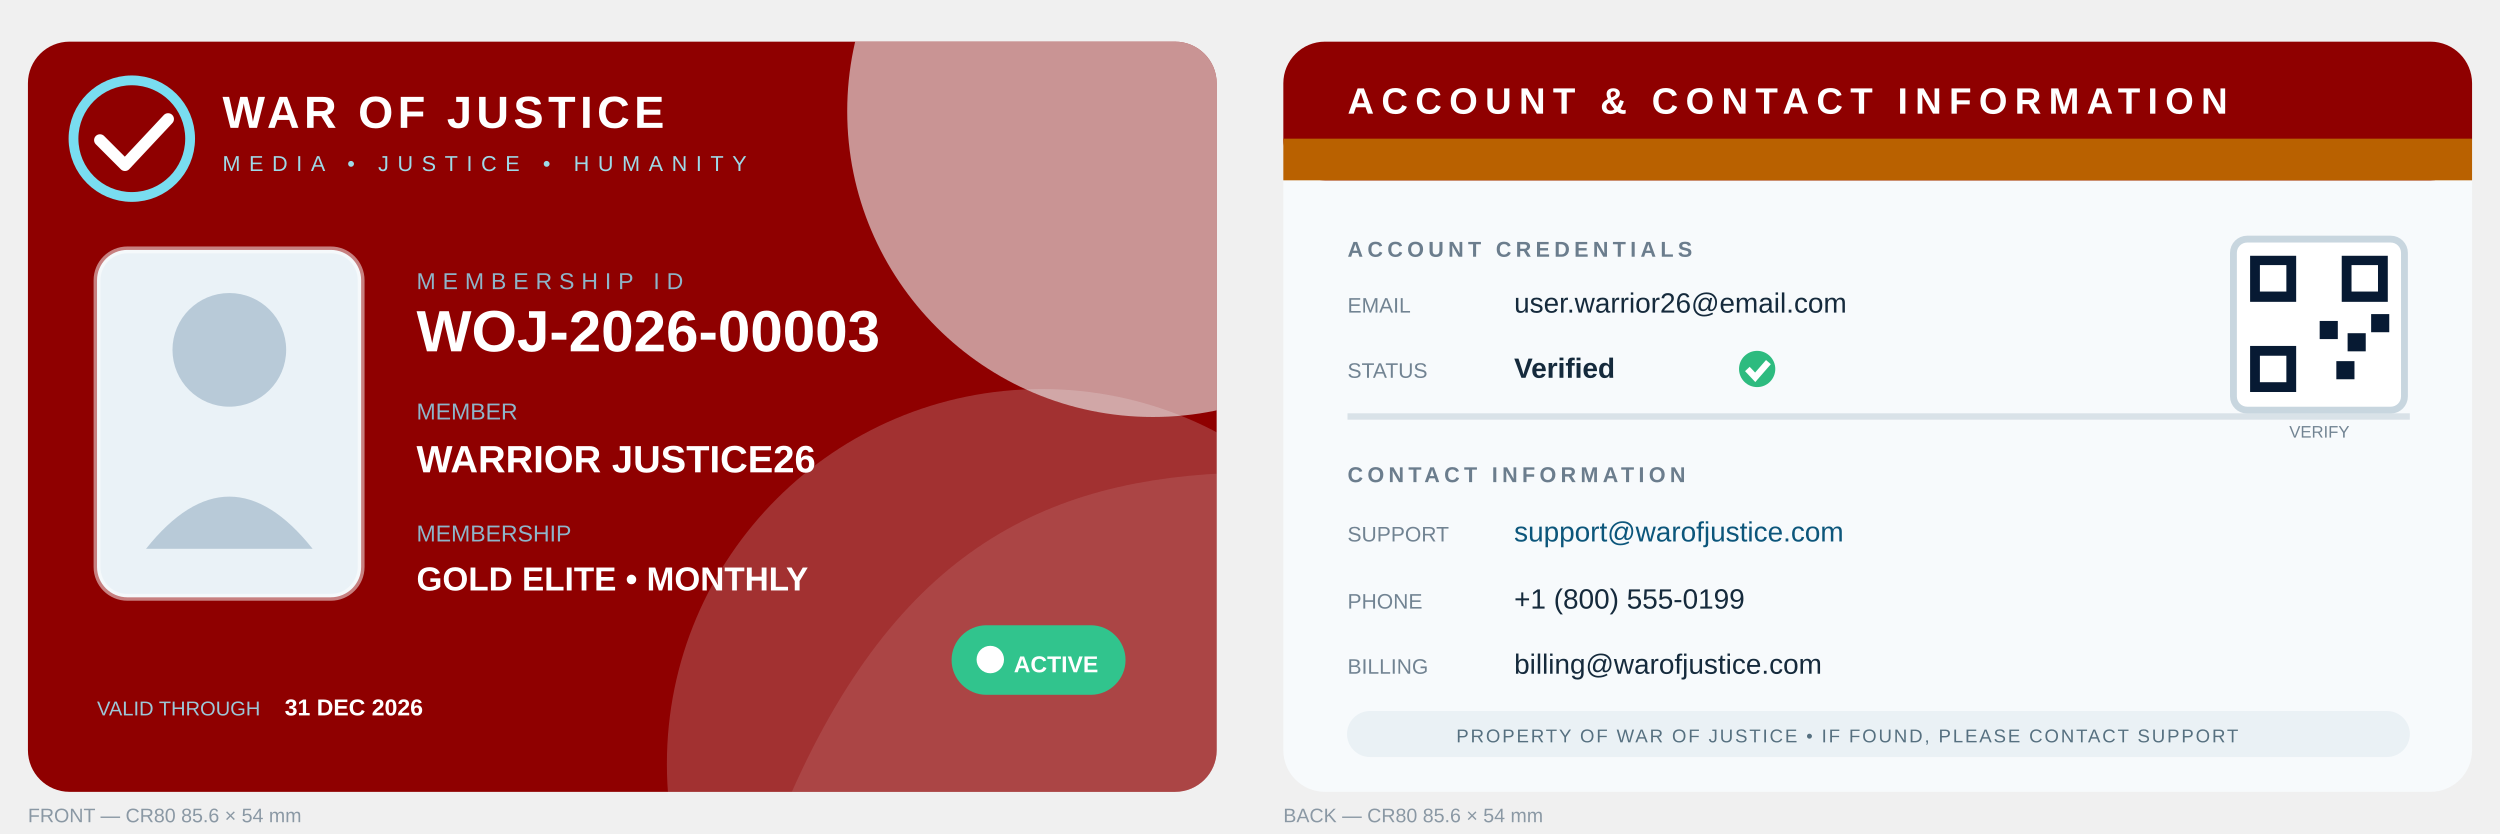
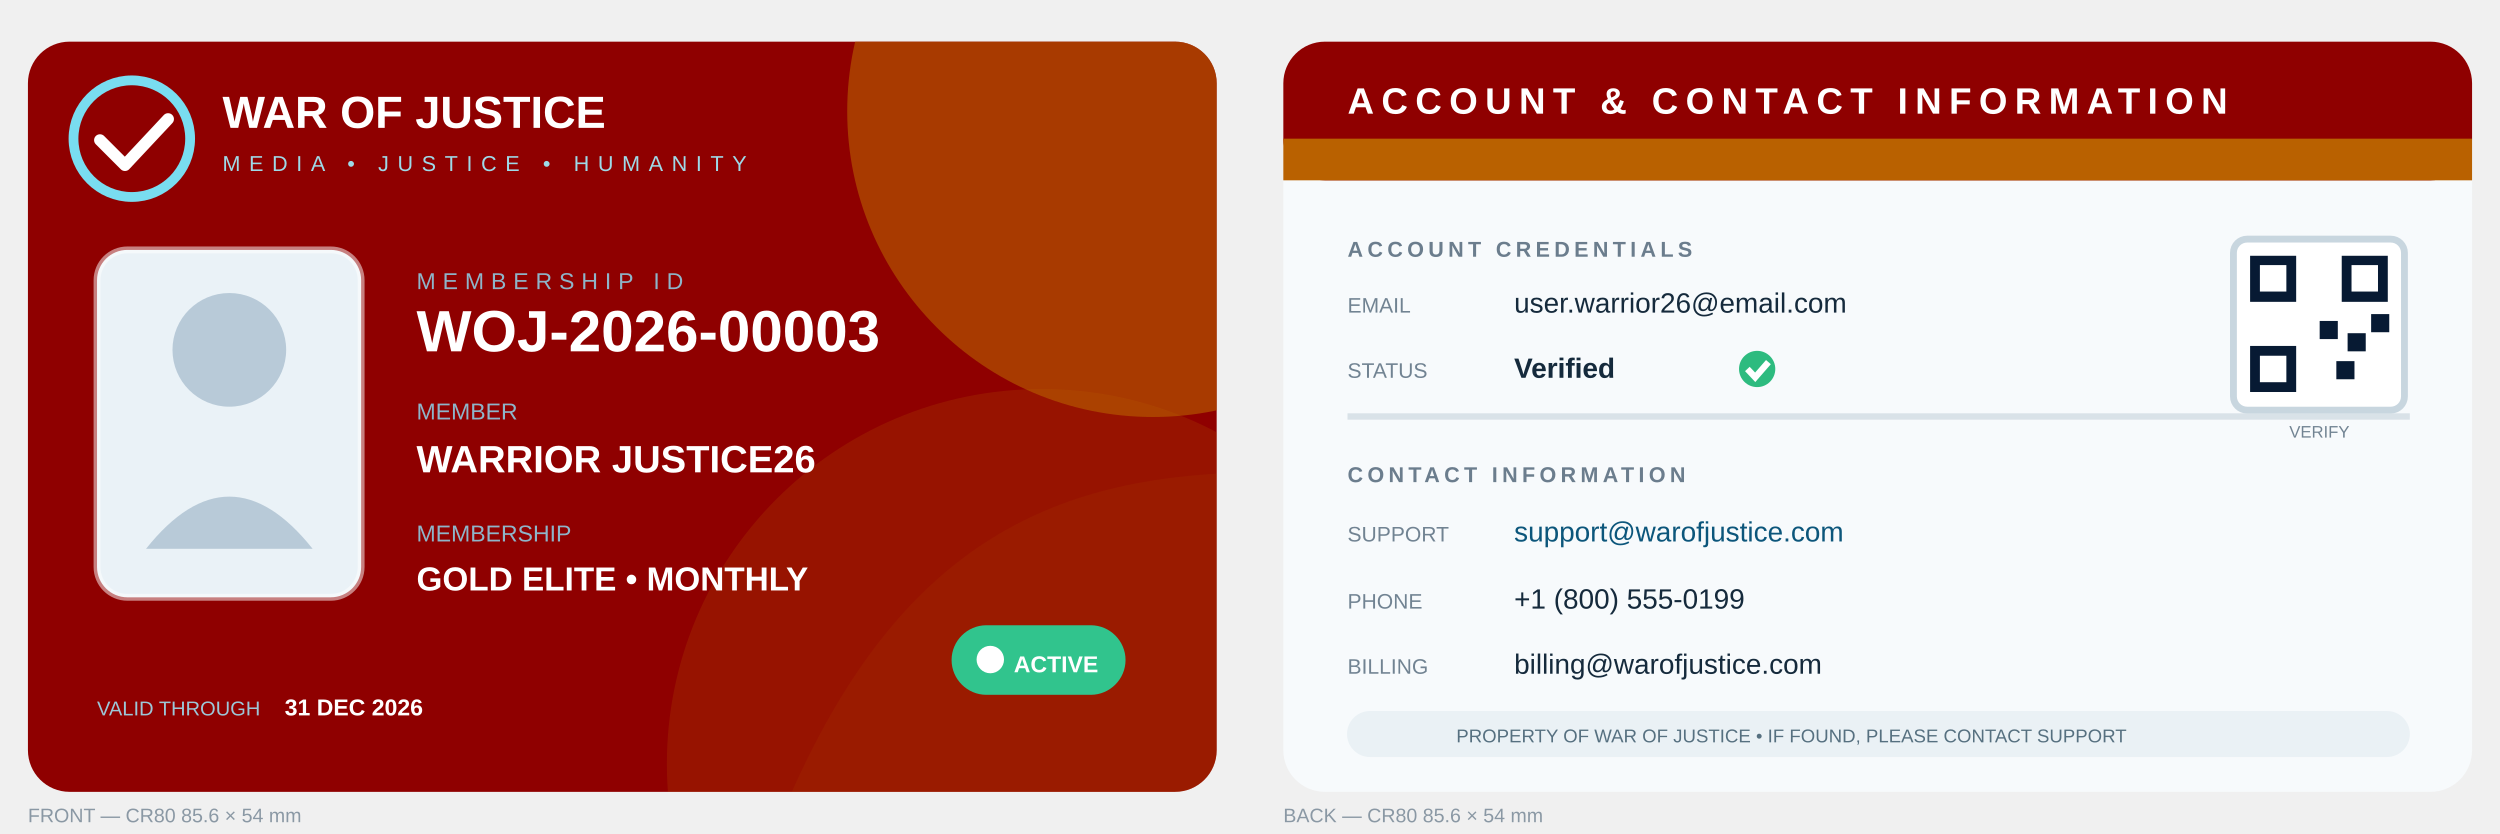
<svg xmlns="http://www.w3.org/2000/svg" id="Layer_1" version="1.1" viewBox="0 0 510.2 170.1">
  <defs>
    <style>
      .st0 {
-         font-size: 4.3px;
-       }
- 
-       .st0, .st1, .st2, .st3, .st4, .st5, .st6, .st7, .st8, .st9, .st10, .st11, .st12, .st13, .st14, .st15, .st16, .st17, .st18, .st19, .st20, .st21 {
+         font-size: 9.2px;
+         letter-spacing: 0em;
+       }
+ 
+       .st0, .st1, .st2, .st3, .st4, .st5, .st6, .st7, .st8, .st9, .st10, .st11, .st12, .st13, .st14, .st15, .st16, .st17, .st18, .st19, .st20, .st21, .st22 {
        isolation: isolate;
      }

-       .st0, .st4, .st6, .st9, .st10, .st12, .st13, .st14, .st18, .st19 {
-         font-family: ArialMT, Arial;
-       }
- 
-       .st0, .st10 {
-         fill: #718392;
-       }
- 
-       .st1 {
-         font-size: 6.8px;
-       }
- 
-       .st1, .st2, .st3, .st22, .st23, .st8, .st11, .st16, .st17, .st20 {
+       .st0, .st23, .st5, .st24, .st13, .st18, .st20, .st21 {
        fill: #fff;
      }

-       .st1, .st2, .st3, .st5, .st8, .st11, .st20, .st21 {
+       .st0, .st5, .st6, .st13, .st16, .st18, .st20, .st21 {
        font-family: Arial-BoldMT, Arial;
        font-weight: 700;
      }

-       .st24, .st25, .st26, .st27, .st28, .st29 {
+       .st25 {
+         stroke: #d9e2e8;
+       }
+ 
+       .st25, .st26, .st27, .st28, .st29, .st30 {
        fill: none;
      }

-       .st24, .st25, .st28 {
-         stroke: #fff;
-       }
- 
-       .st24, .st23, .st26, .st28, .st29 {
+       .st25, .st24, .st27, .st28, .st30 {
        stroke-miterlimit: 11.3;
      }

-       .st24, .st26 {
+       .st25, .st28 {
        stroke-width: 1.3px;
      }

+       .st1 {
+         fill: #0c567b;
+       }
+ 
+       .st1, .st2, .st3, .st4, .st9, .st10, .st11, .st12, .st15, .st19 {
+         font-family: ArialMT, Arial;
+       }
+ 
+       .st1, .st4, .st16 {
+         font-size: 5.7px;
+       }
+ 
      .st2 {
-         font-size: 7.5px;
-         letter-spacing: .2em;
-       }
- 
-       .st3, .st12, .st13 {
-         font-size: 4.7px;
-       }
- 
-       .st4, .st19, .st21 {
-         font-size: 5.7px;
-       }
- 
-       .st4, .st21 {
+         fill: #9edae8;
+         letter-spacing: .4em;
+       }
+ 
+       .st2, .st6 {
+         font-size: 4.4px;
+       }
+ 
+       .st3 {
+         font-size: 4.3px;
+       }
+ 
+       .st3, .st19 {
+         fill: #718392;
+       }
+ 
+       .st31 {
+         fill: #eaf1f5;
+       }
+ 
+       .st4, .st16 {
        fill: #152a3c;
      }

-       .st30 {
-         fill: #eaf1f5;
-       }
- 
      .st5 {
+         font-size: 6.8px;
+       }
+ 
+       .st32 {
+         fill: #31c48d;
+       }
+ 
+       .st24 {
+         stroke: #c8d6df;
+       }
+ 
+       .st24, .st30 {
+         stroke-width: 1.4px;
+       }
+ 
+       .st6 {
        fill: #6b7d8d;
        letter-spacing: .2em;
      }

-       .st5, .st18 {
-         font-size: 4.4px;
-       }
- 
-       .st6 {
-         fill: #567080;
-         font-size: 3.8px;
-         letter-spacing: .1em;
-       }
- 
-       .st31 {
-         fill: #31c48d;
-       }
- 
-       .st25 {
+       .st27 {
+         stroke: #79ddf0;
+         stroke-width: 2px;
+       }
+ 
+       .st33 {
+         fill: #8f0000;
+       }
+ 
+       .st34 {
+         fill: #071a33;
+       }
+ 
+       .st7 {
+         opacity: .6;
+       }
+ 
+       .st7, .st14, .st17, .st22 {
+         fill: #b96100;
+       }
+ 
+       .st35 {
+         fill: #b96100;
+       }
+ 
+       .st9 {
+         fill: #9cc7d8;
+         font-size: 4.1px;
+       }
+ 
+       .st10 {
+         fill: #8a98a4;
+         font-size: 4px;
+       }
+ 
+       .st11, .st12 {
+         fill: #8eb5c9;
+       }
+ 
+       .st11, .st12, .st20 {
+         font-size: 4.7px;
+       }
+ 
+       .st12 {
+         letter-spacing: .3em;
+       }
+ 
+       .st28, .st29, .st30 {
+         stroke: #fff;
+       }
+ 
+       .st36 {
+         fill: #b8cad8;
+       }
+ 
+       .st37 {
+         fill: #f7fafc;
+       }
+ 
+       .st13 {
+         font-size: 11.9px;
+       }
+ 
+       .st38 {
+         fill: #eaf2f7;
+       }
+ 
+       .st29 {
        stroke-linecap: round;
        stroke-linejoin: round;
        stroke-width: 2.4px;
      }

-       .st23 {
-         stroke: #c8d6df;
-       }
- 
-       .st23, .st28 {
-         stroke-width: 1.4px;
-       }
- 
-       .st26 {
-         stroke: #d9e2e8;
-       }
- 
-       .st28 {
+       .st14 {
+         opacity: 0;
+       }
+ 
+       .st15 {
+         fill: #567080;
+         font-size: 3.8px;
+         letter-spacing: 0em;
+       }
+ 
+       .st17 {
+         opacity: .2;
+       }
+ 
+       .st18 {
+         font-size: 7.8px;
+       }
+ 
+       .st30 {
        stroke-opacity: .5;
      }

-       .st29 {
-         stroke: #79ddf0;
-         stroke-width: 2px;
-       }
- 
-       .st7 {
-         opacity: .6;
-       }
- 
-       .st7, .st15 {
-         fill: #f0f7f7;
-       }
- 
-       .st32 {
-         fill: #071a33;
-       }
- 
-       .st33 {
-         fill: #b96100;
-       }
- 
-       .st8 {
-         font-size: 9.2px;
-         letter-spacing: .1em;
-       }
- 
-       .st9 {
-         fill: #9cc7d8;
-         font-size: 4.1px;
-       }
- 
-       .st10 {
+       .st19 {
        font-size: 3.4px;
      }

-       .st11 {
-         font-size: 7.8px;
-       }
- 
-       .st34 {
-         fill: #8f0000;
-       }
- 
-       .st12, .st13 {
-         fill: #8eb5c9;
-       }
- 
-       .st13 {
-         letter-spacing: .3em;
-       }
- 
-       .st14 {
-         fill: #8a98a4;
-         font-size: 4px;
-       }
- 
-       .st15 {
-         opacity: .2;
-       }
- 
-       .st35 {
-         fill: #b8cad8;
-       }
- 
-       .st36 {
-         fill: #f7fafc;
-       }
- 
-       .st16 {
+       .st39 {
+         clip-path: url(#clippath);
+       }
+ 
+       .st21 {
+         font-size: 7.5px;
+         letter-spacing: .2em;
+       }
+ 
+       .st40 {
+         fill: #2dbb7f;
+       }
+ 
+       .st22 {
        opacity: .1;
-       }
- 
-       .st37 {
-         fill: #eaf2f7;
-       }
- 
-       .st17 {
-         opacity: 0;
-       }
- 
-       .st18 {
-         fill: #9edae8;
-         letter-spacing: .4em;
-       }
- 
-       .st19 {
-         fill: #0c567b;
-       }
- 
-       .st38 {
-         clip-path: url(#clippath);
-       }
- 
-       .st20 {
-         font-size: 11.9px;
-       }
- 
-       .st39 {
-         fill: #2dbb7f;
      }
    </style>
    <clipPath id="clippath">
-       <rect class="st27" x="5.7" y="8.5" width="242.6" height="153.1" rx="8.5" ry="8.5" />
+       <rect class="st26" x="5.7" y="8.5" width="242.6" height="153.1" rx="8.5" ry="8.5" />
    </clipPath>
  </defs>
-   <rect class="st34" x="5.7" y="8.5" width="242.6" height="153.1" rx="8.5" ry="8.5" />
-   <g class="st38">
+   <rect class="st33" x="5.7" y="8.5" width="242.6" height="153.1" rx="8.5" ry="8.5" />
+   <g class="st39">
    <g>
      <circle class="st7" cx="235.3" cy="22.7" r="62.4" />
-       <circle class="st15" cx="212.6" cy="155.9" r="76.5" />
-       <path class="st17" d="M164.4,8.5h85v90.7c-28.3-15.1-56.7-45.4-85-90.7Z" />
-       <path class="st16" d="M161.6,161.6c22.7-51,53.9-65.2,96.4-65.2v65.2h-96.4Z" />
+       <circle class="st17" cx="212.6" cy="155.9" r="76.5" />
+       <path class="st14" d="M164.4,8.5h85v90.7c-28.3-15.1-56.7-45.4-85-90.7Z" />
+       <path class="st22" d="M161.6,161.6c22.7-51,53.9-65.2,96.4-65.2v65.2h-96.4Z" />
    </g>
  </g>
-   <circle class="st29" cx="26.9" cy="28.3" r="11.9" />
-   <path class="st25" d="M20.4,28.6l5.1,5.1,8.8-9.4" />
-   <text class="st8" transform="translate(45.4 26.1)">
-     <tspan x="0" y="0">WAR OF JUSTICE</tspan>
-   </text>
-   <text class="st18" transform="translate(45.4 34.9)">
-     <tspan x="0" y="0">MEDIA • JUSTICE • HUMANITY</tspan>
-   </text>
-   <rect class="st37" x="19.8" y="51" width="53.9" height="70.9" rx="6.2" ry="6.2" />
-   <circle class="st35" cx="46.8" cy="71.4" r="11.6" />
-   <path class="st35" d="M29.8,112c11.3-14.2,22.7-14.2,34,0H29.8Z" />
-   <rect class="st28" x="19.8" y="51" width="53.9" height="70.9" rx="6.2" ry="6.2" />
-   <text class="st13" transform="translate(85 59)">
-     <tspan x="0" y="0">MEMBERSHIP ID</tspan>
-   </text>
-   <text class="st20" transform="translate(85 71.7)">
-     <tspan x="0" y="0">WOJ-2026-00003</tspan>
-   </text>
-   <text class="st12" transform="translate(85 85.6)">
-     <tspan x="0" y="0">MEMBER</tspan>
-   </text>
-   <text class="st11" transform="translate(85 96.4)">
-     <tspan x="0" y="0">WARRIOR JUSTICE26</tspan>
-   </text>
-   <text class="st12" transform="translate(85 110.5)">
-     <tspan x="0" y="0">MEMBERSHIP</tspan>
-   </text>
-   <text class="st1" transform="translate(85 120.5)">
-     <tspan x="0" y="0">GOLD ELITE • MONTHLY</tspan>
-   </text>
-   <path class="st31" d="M201.3,127.6h21.3c3.9,0,7.1,3.2,7.1,7.1h0c0,3.9-3.2,7.1-7.1,7.1h-21.3c-3.9,0-7.1-3.2-7.1-7.1h0c0-3.9,3.2-7.1,7.1-7.1Z" />
-   <circle class="st22" cx="202.1" cy="134.6" r="2.8" />
-   <text class="st3" transform="translate(206.9 137.2)">
-     <tspan x="0" y="0">ACTIVE</tspan>
-   </text>
-   <text class="st9" transform="translate(19.8 146)">
-     <tspan x="0" y="0">VALID THROUGH</tspan>
-   </text>
-   <text class="st3" transform="translate(58.1 146)">
-     <tspan x="0" y="0">31 DEC 2026</tspan>
-   </text>
-   <rect class="st36" x="261.9" y="8.5" width="242.6" height="153.1" rx="8.5" ry="8.5" />
-   <rect class="st34" x="261.9" y="8.5" width="242.6" height="28.3" rx="8.5" ry="8.5" />
-   <rect class="st33" x="261.9" y="28.3" width="242.6" height="8.5" />
-   <text class="st2" transform="translate(275 23.2)">
-     <tspan x="0" y="0">ACCOUNT &amp; CONTACT INFORMATION</tspan>
-   </text>
-   <text class="st5" transform="translate(275 52.4)">
-     <tspan x="0" y="0">ACCOUNT CREDENTIALS</tspan>
-   </text>
-   <text class="st0" transform="translate(275 63.8)">
-     <tspan x="0" y="0">EMAIL</tspan>
-   </text>
-   <text class="st4" transform="translate(309 63.8)">
-     <tspan x="0" y="0">user.warrior26@email.com</tspan>
-   </text>
-   <text class="st0" transform="translate(275 77.1)">
-     <tspan x="0" y="0">STATUS</tspan>
-   </text>
-   <text class="st21" transform="translate(309 77.1)">
-     <tspan x="0" y="0">Verified</tspan>
-   </text>
-   <circle class="st39" cx="358.6" cy="75.3" r="3.7" />
-   <path class="st24" d="M356.6,75.3l1.6,1.7,2.7-3.1" />
-   <line class="st26" x1="275" y1="85" x2="491.8" y2="85" />
-   <text class="st5" transform="translate(275 98.4)">
-     <tspan x="0" y="0">CONTACT INFORMATION</tspan>
-   </text>
-   <text class="st0" transform="translate(275 110.5)">
-     <tspan x="0" y="0">SUPPORT</tspan>
-   </text>
-   <text class="st19" transform="translate(309 110.5)">
-     <tspan x="0" y="0">support@warofjustice.com</tspan>
-   </text>
-   <text class="st0" transform="translate(275 124.2)">
-     <tspan x="0" y="0">PHONE</tspan>
-   </text>
-   <text class="st4" transform="translate(309 124.2)">
-     <tspan x="0" y="0">+1 (800) 555-0199</tspan>
-   </text>
-   <text class="st0" transform="translate(275 137.5)">
-     <tspan x="0" y="0">BILLING</tspan>
-   </text>
-   <text class="st4" transform="translate(309 137.5)">
-     <tspan x="0" y="0">billing@warofjustice.com</tspan>
-   </text>
-   <rect class="st23" x="455.8" y="48.8" width="34.9" height="34.9" rx="2.8" ry="2.8" />
+   <circle class="st27" cx="26.9" cy="28.3" r="11.9" />
+   <path class="st29" d="M20.4,28.6l5.1,5.1,8.8-9.4" />
+   <g class="st8">
+     <text class="st0" transform="translate(45.4 26.1)">
+       <tspan x="0" y="0">WAR OF JUSTICE</tspan>
+     </text>
+   </g>
+   <g class="st8">
+     <text class="st2" transform="translate(45.4 34.9)">
+       <tspan x="0" y="0">MEDIA • JUSTICE • HUMANITY</tspan>
+     </text>
+   </g>
+   <rect class="st38" x="19.8" y="51" width="53.9" height="70.9" rx="6.2" ry="6.2" />
+   <circle class="st36" cx="46.8" cy="71.4" r="11.6" />
+   <path class="st36" d="M29.8,112c11.3-14.2,22.7-14.2,34,0H29.8Z" />
+   <rect class="st30" x="19.8" y="51" width="53.9" height="70.9" rx="6.2" ry="6.2" />
+   <g class="st8">
+     <text class="st12" transform="translate(85 59)">
+       <tspan x="0" y="0">MEMBERSHIP ID</tspan>
+     </text>
+   </g>
+   <g class="st8">
+     <text class="st13" transform="translate(85 71.7)">
+       <tspan x="0" y="0">WOJ-2026-00003</tspan>
+     </text>
+   </g>
+   <g class="st8">
+     <text class="st11" transform="translate(85 85.6)">
+       <tspan x="0" y="0">MEMBER</tspan>
+     </text>
+   </g>
+   <g class="st8">
+     <text class="st18" transform="translate(85 96.4)">
+       <tspan x="0" y="0">WARRIOR JUSTICE26</tspan>
+     </text>
+   </g>
+   <g class="st8">
+     <text class="st11" transform="translate(85 110.5)">
+       <tspan x="0" y="0">MEMBERSHIP</tspan>
+     </text>
+   </g>
+   <g class="st8">
+     <text class="st5" transform="translate(85 120.5)">
+       <tspan x="0" y="0">GOLD ELITE • MONTHLY</tspan>
+     </text>
+   </g>
+   <path class="st32" d="M201.3,127.6h21.3c3.9,0,7.1,3.2,7.1,7.1h0c0,3.9-3.2,7.1-7.1,7.1h-21.3c-3.9,0-7.1-3.2-7.1-7.1h0c0-3.9,3.2-7.1,7.1-7.1Z" />
+   <circle class="st23" cx="202.1" cy="134.6" r="2.8" />
+   <g class="st8">
+     <text class="st20" transform="translate(206.9 137.2)">
+       <tspan x="0" y="0">ACTIVE</tspan>
+     </text>
+   </g>
+   <g class="st8">
+     <text class="st9" transform="translate(19.8 146)">
+       <tspan x="0" y="0">VALID THROUGH</tspan>
+     </text>
+   </g>
+   <g class="st8">
+     <text class="st20" transform="translate(58.1 146)">
+       <tspan x="0" y="0">31 DEC 2026</tspan>
+     </text>
+   </g>
+   <rect class="st37" x="261.9" y="8.5" width="242.6" height="153.1" rx="8.5" ry="8.5" />
+   <rect class="st33" x="261.9" y="8.5" width="242.6" height="28.3" rx="8.5" ry="8.5" />
+   <rect class="st35" x="261.9" y="28.3" width="242.6" height="8.5" />
+   <g class="st8">
+     <text class="st21" transform="translate(275 23.2)">
+       <tspan x="0" y="0">ACCOUNT &amp; CONTACT INFORMATION</tspan>
+     </text>
+   </g>
+   <g class="st8">
+     <text class="st6" transform="translate(275 52.4)">
+       <tspan x="0" y="0">ACCOUNT CREDENTIALS</tspan>
+     </text>
+   </g>
+   <g class="st8">
+     <text class="st3" transform="translate(275 63.8)">
+       <tspan x="0" y="0">EMAIL</tspan>
+     </text>
+   </g>
+   <g class="st8">
+     <text class="st4" transform="translate(309 63.8)">
+       <tspan x="0" y="0">user.warrior26@email.com</tspan>
+     </text>
+   </g>
+   <g class="st8">
+     <text class="st3" transform="translate(275 77.1)">
+       <tspan x="0" y="0">STATUS</tspan>
+     </text>
+   </g>
+   <g class="st8">
+     <text class="st16" transform="translate(309 77.1)">
+       <tspan x="0" y="0">Verified</tspan>
+     </text>
+   </g>
+   <circle class="st40" cx="358.6" cy="75.3" r="3.7" />
+   <path class="st28" d="M356.6,75.3l1.6,1.7,2.7-3.1" />
+   <line class="st25" x1="275" y1="85" x2="491.8" y2="85" />
+   <g class="st8">
+     <text class="st6" transform="translate(275 98.4)">
+       <tspan x="0" y="0">CONTACT INFORMATION</tspan>
+     </text>
+   </g>
+   <g class="st8">
+     <text class="st3" transform="translate(275 110.5)">
+       <tspan x="0" y="0">SUPPORT</tspan>
+     </text>
+   </g>
+   <g class="st8">
+     <text class="st1" transform="translate(309 110.5)">
+       <tspan x="0" y="0">support@warofjustice.com</tspan>
+     </text>
+   </g>
+   <g class="st8">
+     <text class="st3" transform="translate(275 124.2)">
+       <tspan x="0" y="0">PHONE</tspan>
+     </text>
+   </g>
+   <g class="st8">
+     <text class="st4" transform="translate(309 124.2)">
+       <tspan x="0" y="0">+1 (800) 555-0199</tspan>
+     </text>
+   </g>
+   <g class="st8">
+     <text class="st3" transform="translate(275 137.5)">
+       <tspan x="0" y="0">BILLING</tspan>
+     </text>
+   </g>
+   <g class="st8">
+     <text class="st4" transform="translate(309 137.5)">
+       <tspan x="0" y="0">billing@warofjustice.com</tspan>
+     </text>
+   </g>
+   <rect class="st24" x="455.8" y="48.8" width="34.9" height="34.9" rx="2.8" ry="2.8" />
  <g>
-     <rect class="st32" x="459.2" y="52.2" width="9.4" height="9.4" />
-     <rect class="st22" x="461.2" y="54.1" width="5.4" height="5.4" />
-     <rect class="st32" x="477.9" y="52.2" width="9.4" height="9.4" />
-     <rect class="st22" x="479.9" y="54.1" width="5.4" height="5.4" />
-     <rect class="st32" x="459.2" y="70.6" width="9.4" height="9.4" />
-     <rect class="st22" x="461.2" y="72.6" width="5.4" height="5.4" />
-     <rect class="st32" x="473.4" y="65.5" width="3.7" height="3.7" />
-     <rect class="st32" x="479.1" y="68" width="3.7" height="3.7" />
-     <rect class="st32" x="483.9" y="64.1" width="3.7" height="3.7" />
-     <rect class="st32" x="476.8" y="73.7" width="3.7" height="3.7" />
-   </g>
-   <text class="st10" transform="translate(467.2 89.3)">
-     <tspan x="0" y="0">VERIFY</tspan>
-   </text>
-   <path class="st30" d="M279.6,145.1h207.5c2.6,0,4.7,2.1,4.7,4.7h0c0,2.6-2.1,4.7-4.7,4.7h-207.5c-2.6,0-4.7-2.1-4.7-4.7h0c0-2.6,2.1-4.7,4.7-4.7Z" />
-   <text class="st6" transform="translate(297.2 151.5)">
-     <tspan x="0" y="0">PROPERTY OF WAR OF JUSTICE • IF FOUND, PLEASE CONTACT SUPPORT</tspan>
-   </text>
-   <text class="st14" transform="translate(5.7 167.8)">
-     <tspan x="0" y="0">FRONT — CR80 85.6 × 54 mm</tspan>
-   </text>
-   <text class="st14" transform="translate(261.9 167.8)">
-     <tspan x="0" y="0">BACK — CR80 85.6 × 54 mm</tspan>
-   </text>
+     <rect class="st34" x="459.2" y="52.2" width="9.4" height="9.4" />
+     <rect class="st23" x="461.2" y="54.1" width="5.4" height="5.4" />
+     <rect class="st34" x="477.9" y="52.2" width="9.4" height="9.4" />
+     <rect class="st23" x="479.9" y="54.1" width="5.4" height="5.4" />
+     <rect class="st34" x="459.2" y="70.6" width="9.4" height="9.4" />
+     <rect class="st23" x="461.2" y="72.6" width="5.4" height="5.4" />
+     <rect class="st34" x="473.4" y="65.5" width="3.7" height="3.7" />
+     <rect class="st34" x="479.1" y="68" width="3.7" height="3.7" />
+     <rect class="st34" x="483.9" y="64.1" width="3.7" height="3.7" />
+     <rect class="st34" x="476.8" y="73.7" width="3.7" height="3.7" />
+   </g>
+   <g class="st8">
+     <text class="st19" transform="translate(467.2 89.3)">
+       <tspan x="0" y="0">VERIFY</tspan>
+     </text>
+   </g>
+   <path class="st31" d="M279.6,145.1h207.5c2.6,0,4.7,2.1,4.7,4.7h0c0,2.6-2.1,4.7-4.7,4.7h-207.5c-2.6,0-4.7-2.1-4.7-4.7h0c0-2.6,2.1-4.7,4.7-4.7Z" />
+   <g class="st8">
+     <text class="st15" transform="translate(297.2 151.5)">
+       <tspan x="0" y="0">PROPERTY OF WAR OF JUSTICE • IF FOUND, PLEASE CONTACT SUPPORT</tspan>
+     </text>
+   </g>
+   <g class="st8">
+     <text class="st10" transform="translate(5.7 167.8)">
+       <tspan x="0" y="0">FRONT — CR80 85.6 × 54 mm</tspan>
+     </text>
+   </g>
+   <g class="st8">
+     <text class="st10" transform="translate(261.9 167.8)">
+       <tspan x="0" y="0">BACK — CR80 85.6 × 54 mm</tspan>
+     </text>
+   </g>
</svg>
